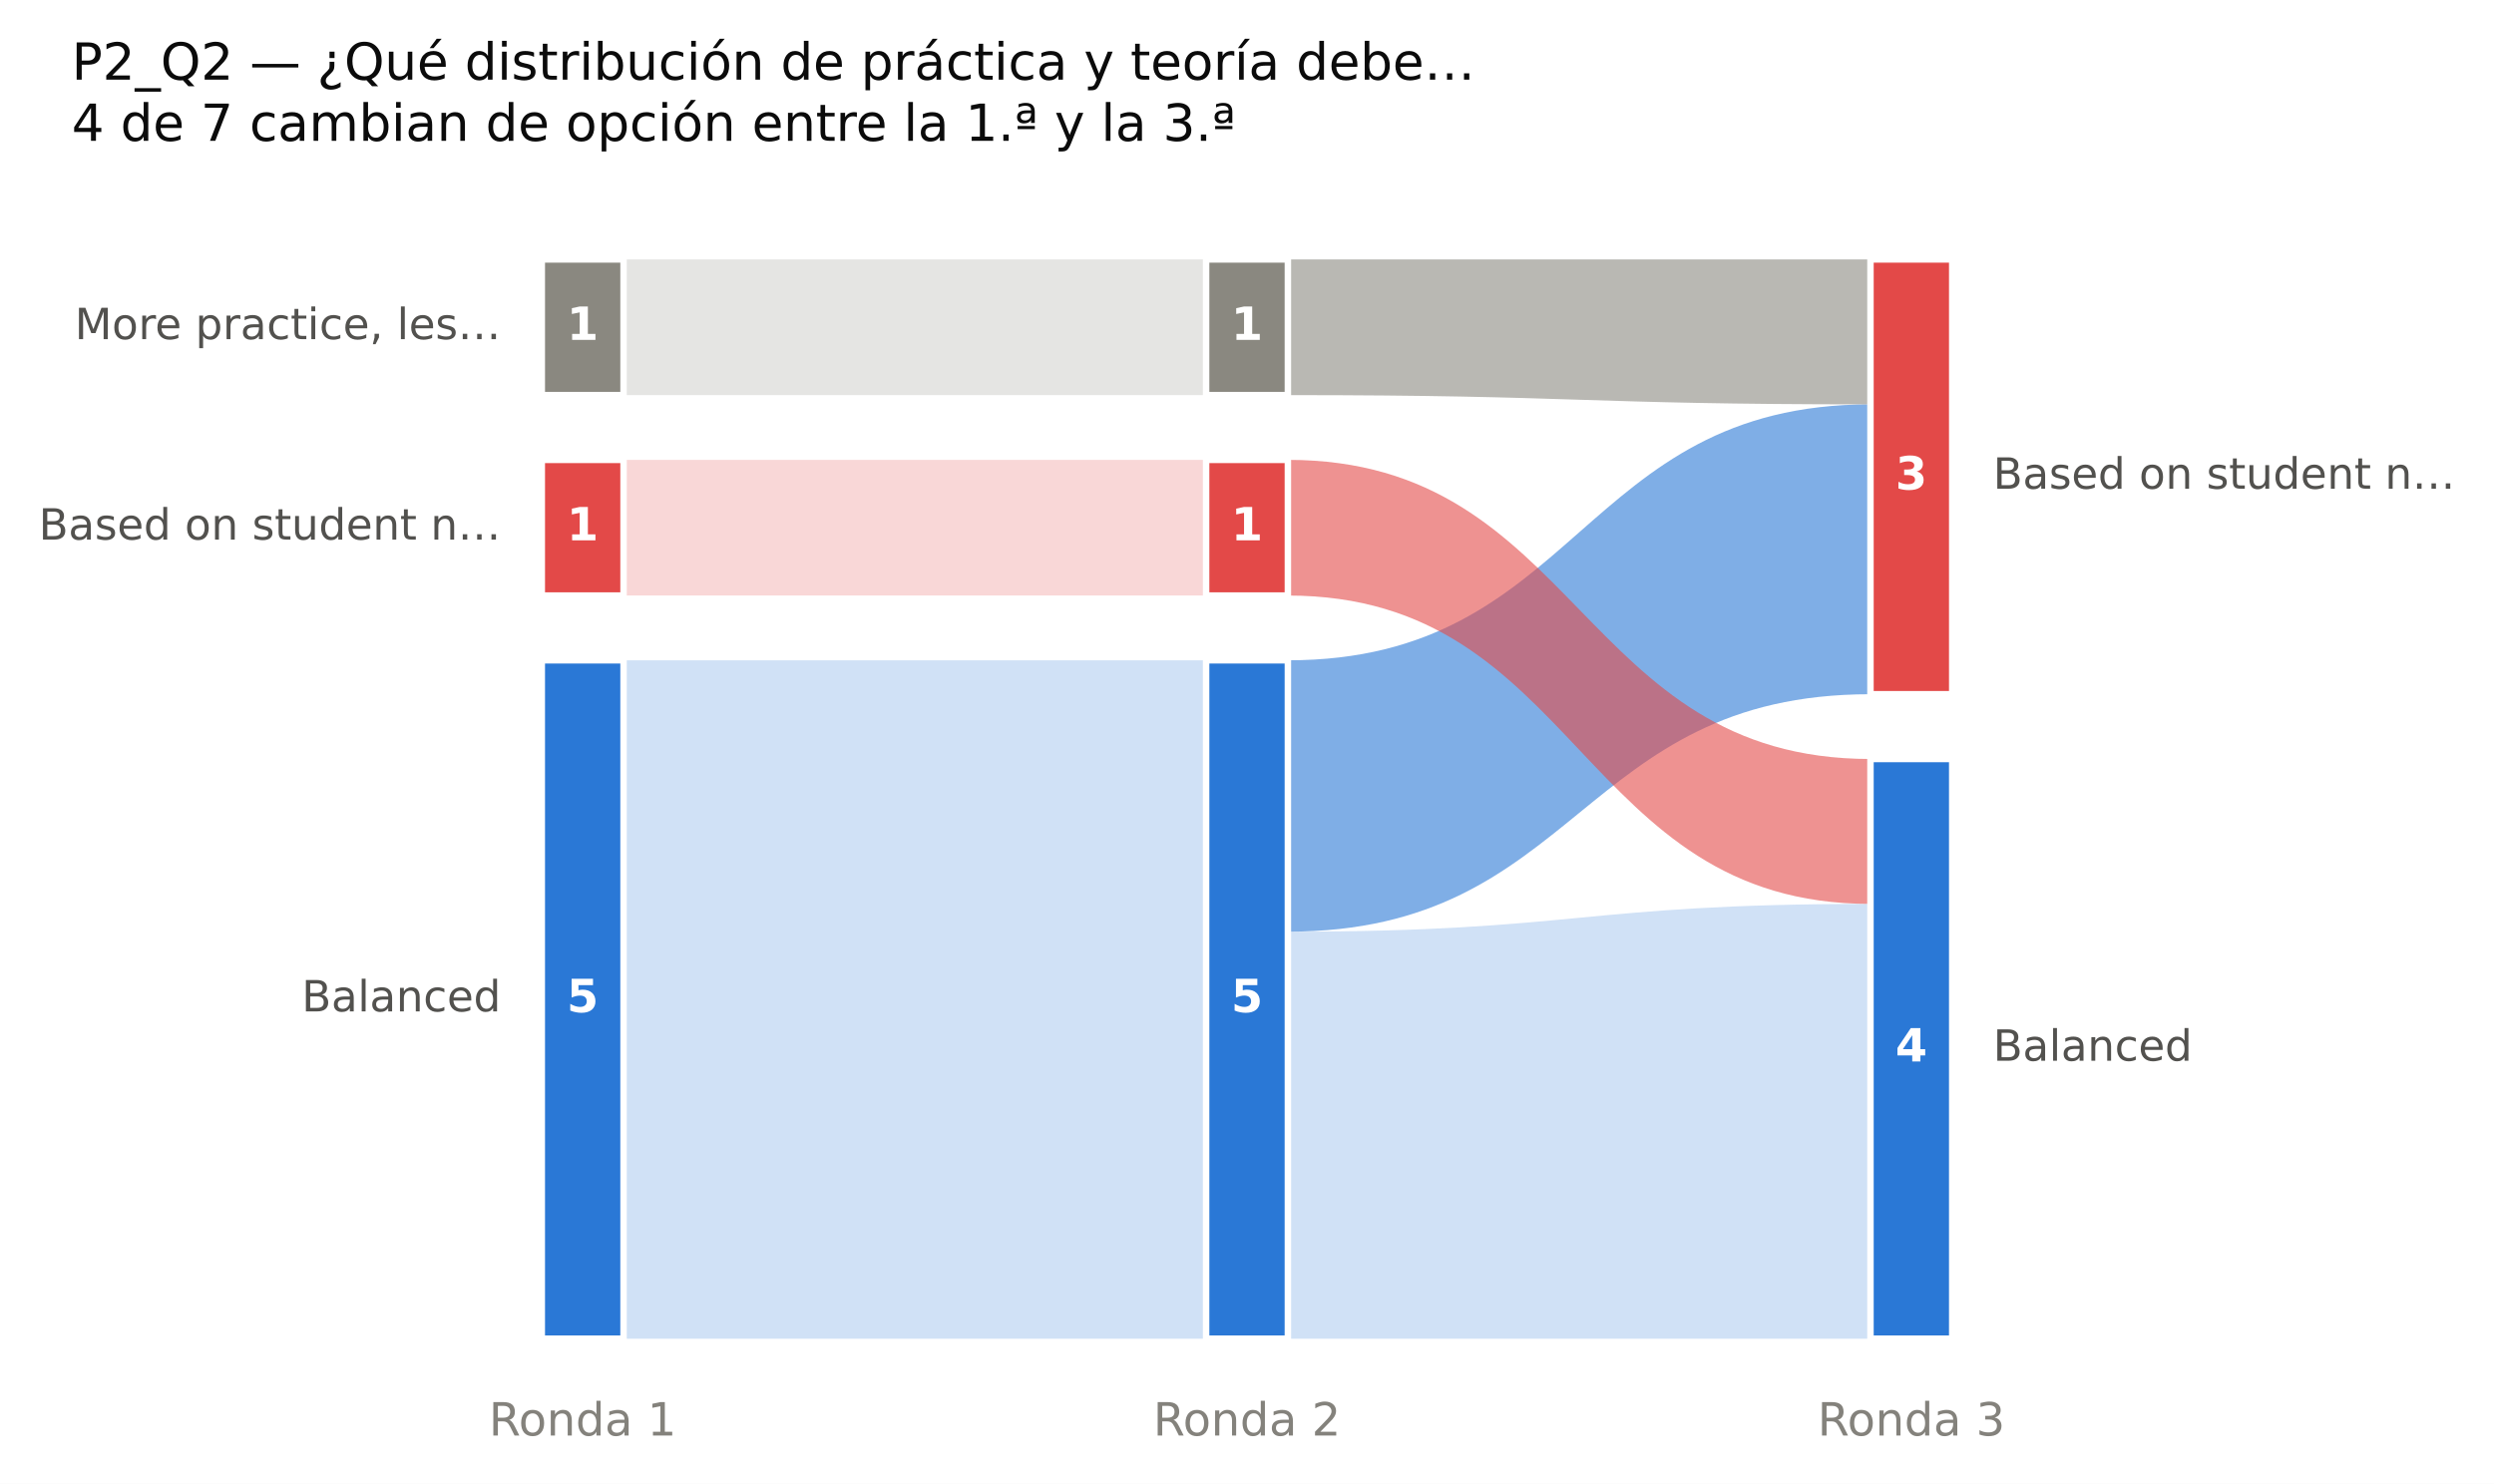
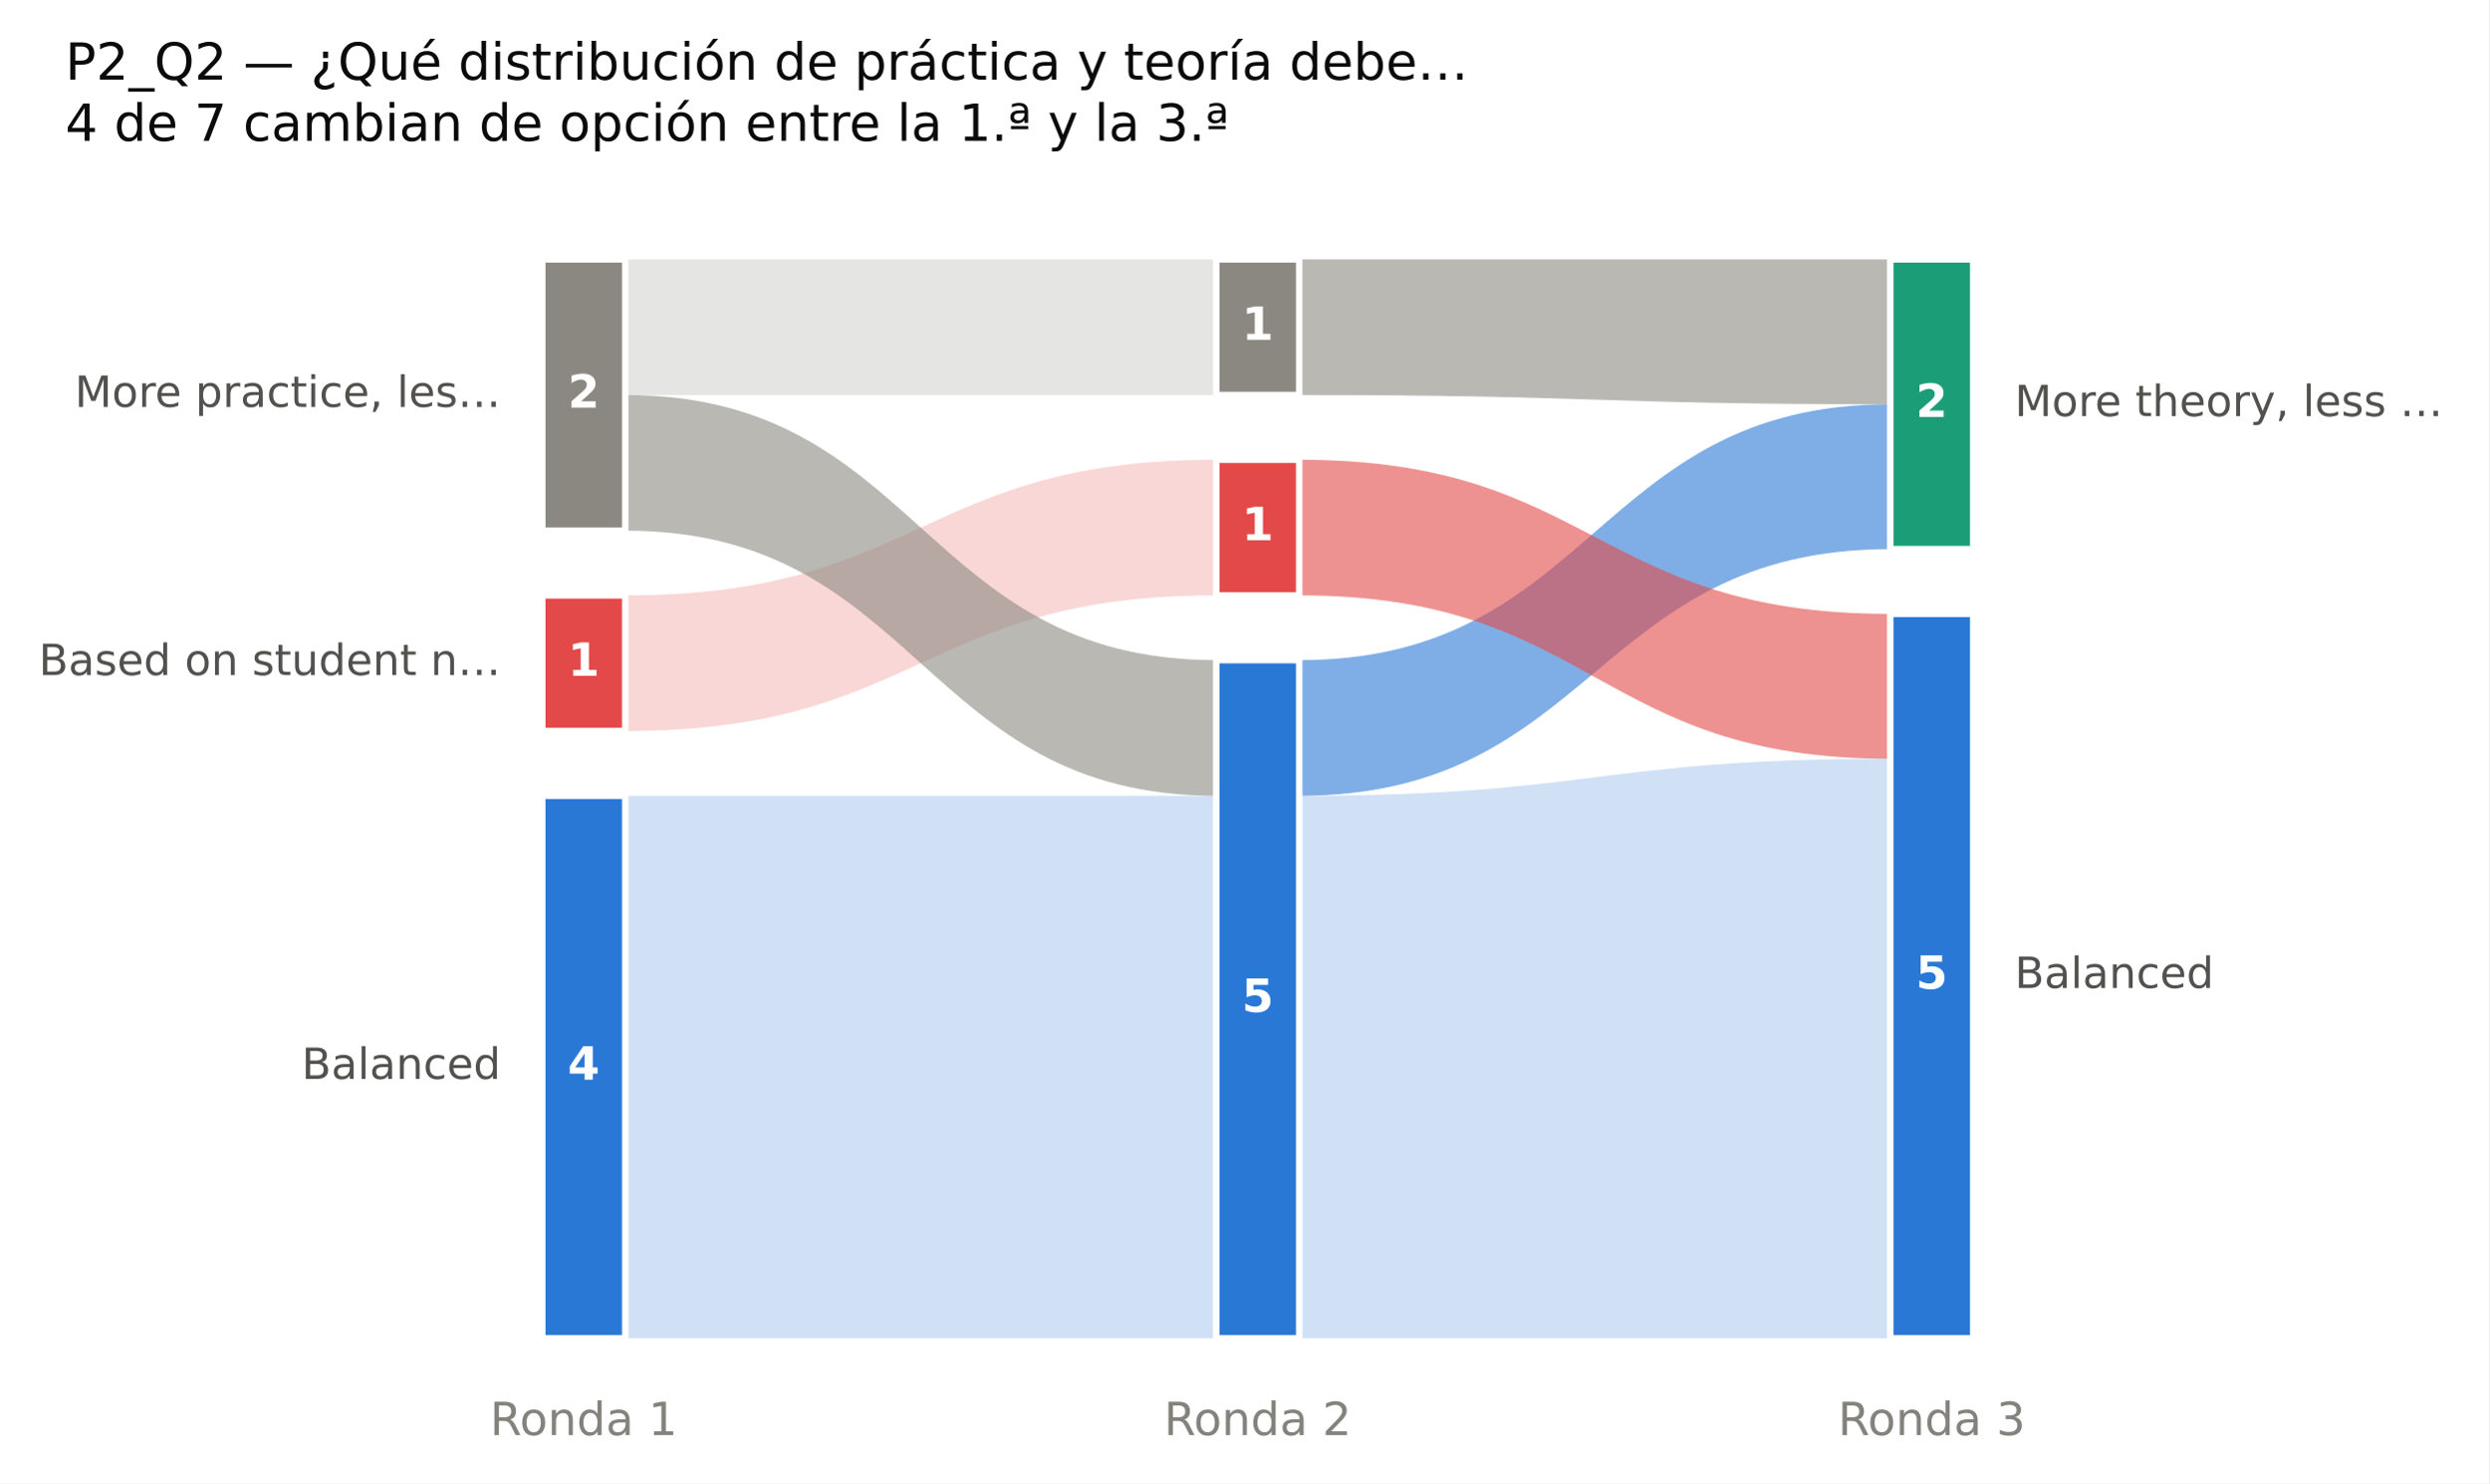
- <svg xmlns="http://www.w3.org/2000/svg" width="463.076pt" height="275.583pt" viewBox="0 0 463.076 275.583" version="1.1">
+ <svg xmlns="http://www.w3.org/2000/svg" width="462.274pt" height="275.583pt" viewBox="0 0 462.274 275.583" version="1.1">
  <defs>
    <style type="text/css">*{stroke-linejoin: round; stroke-linecap: butt}</style>
  </defs>
  <g id="figure_1">
    <g id="patch_1">
-       <path d="M 0 275.583  L 463.076 275.583  L 463.076 0  L 0 0  z " style="fill: #ffffff" />
+       <path d="M 0 275.583  L 462.274 275.583  L 462.274 0  L 0 0  z " style="fill: #ffffff" />
    </g>
    <g id="axes_1">
      <g id="patch_2">
-         <path d="M 13.299 256.657  L 449.777 256.657  L 449.777 36.157  L 13.299 36.157  z " style="fill: #ffffff" />
+         <path d="M 12.116 256.657  L 455.074 256.657  L 455.074 36.157  L 12.116 36.157  z " style="fill: #ffffff" />
      </g>
      <g id="patch_3">
-         <path d="M 115.777 248.638  C 169.862 248.638 169.862 248.638 223.947 248.638  L 223.947 122.638  C 169.862 122.638 169.862 122.638 115.777 122.638  z " clip-path="url(#pdcd06d1798)" style="fill: #2a78d6; opacity: 0.22" />
+         <path d="M 116.115 248.638  C 171.003 248.638 171.003 248.638 225.891 248.638  L 225.891 147.838  C 171.003 147.838 171.003 147.838 116.115 147.838  z " clip-path="url(#pf67f6ea629)" style="fill: #2a78d6; opacity: 0.22" />
      </g>
      <g id="patch_4">
-         <path d="M 115.777 110.611  C 169.862 110.611 169.862 110.611 223.947 110.611  L 223.947 85.411  C 169.862 85.411 169.862 85.411 115.777 85.411  z " clip-path="url(#pdcd06d1798)" style="fill: #e34948; opacity: 0.22" />
+         <path d="M 116.115 135.811  C 171.003 135.811 171.003 110.611 225.891 110.611  L 225.891 85.411  C 171.003 85.411 171.003 110.611 116.115 110.611  z " clip-path="url(#pf67f6ea629)" style="fill: #e34948; opacity: 0.22" />
      </g>
      <g id="patch_5">
-         <path d="M 115.777 73.384  C 169.862 73.384 169.862 73.384 223.947 73.384  L 223.947 48.184  C 169.862 48.184 169.862 48.184 115.777 48.184  z " clip-path="url(#pdcd06d1798)" style="fill: #8a8880; opacity: 0.22" />
+         <path d="M 116.115 98.584  C 171.003 98.584 171.003 147.838 225.891 147.838  L 225.891 122.638  C 171.003 122.638 171.003 73.384 116.115 73.384  z " clip-path="url(#pf67f6ea629)" style="fill: #8a8880; opacity: 0.6" />
      </g>
      <g id="patch_6">
-         <path d="M 239.129 248.638  C 293.214 248.638 293.214 248.638 347.3 248.638  L 347.3 167.884  C 293.214 167.884 293.214 173.038 239.129 173.038  z " clip-path="url(#pdcd06d1798)" style="fill: #2a78d6; opacity: 0.22" />
+         <path d="M 116.115 73.384  C 171.003 73.384 171.003 73.384 225.891 73.384  L 225.891 48.184  C 171.003 48.184 171.003 48.184 116.115 48.184  z " clip-path="url(#pf67f6ea629)" style="fill: #8a8880; opacity: 0.22" />
      </g>
      <g id="patch_7">
-         <path d="M 239.129 173.038  C 293.214 173.038 293.214 128.938 347.3 128.938  L 347.3 75.102  C 293.214 75.102 293.214 122.638 239.129 122.638  z " clip-path="url(#pdcd06d1798)" style="fill: #2a78d6; opacity: 0.6" />
+         <path d="M 241.298 248.638  C 296.187 248.638 296.187 248.638 351.075 248.638  L 351.075 140.966  C 296.187 140.966 296.187 147.838 241.298 147.838  z " clip-path="url(#pf67f6ea629)" style="fill: #2a78d6; opacity: 0.22" />
      </g>
      <g id="patch_8">
-         <path d="M 239.129 110.611  C 293.214 110.611 293.214 167.884 347.3 167.884  L 347.3 140.966  C 293.214 140.966 293.214 85.411 239.129 85.411  z " clip-path="url(#pdcd06d1798)" style="fill: #e34948; opacity: 0.6" />
+         <path d="M 241.298 147.838  C 296.187 147.838 296.187 102.02 351.075 102.02  L 351.075 75.102  C 296.187 75.102 296.187 122.638 241.298 122.638  z " clip-path="url(#pf67f6ea629)" style="fill: #2a78d6; opacity: 0.6" />
      </g>
      <g id="patch_9">
-         <path d="M 239.129 73.384  C 293.214 73.384 293.214 75.102 347.3 75.102  L 347.3 48.184  C 293.214 48.184 293.214 48.184 239.129 48.184  z " clip-path="url(#pdcd06d1798)" style="fill: #8a8880; opacity: 0.6" />
+         <path d="M 241.298 110.611  C 296.187 110.611 296.187 140.966 351.075 140.966  L 351.075 114.048  C 296.187 114.048 296.187 85.411 241.298 85.411  z " clip-path="url(#pf67f6ea629)" style="fill: #e34948; opacity: 0.6" />
+       </g>
+       <g id="patch_10">
+         <path d="M 241.298 73.384  C 296.187 73.384 296.187 75.102 351.075 75.102  L 351.075 48.184  C 296.187 48.184 296.187 48.184 241.298 48.184  z " clip-path="url(#pf67f6ea629)" style="fill: #8a8880; opacity: 0.6" />
      </g>
      <g id="matplotlib.axis_1">
        <g id="xtick_1">
          <g id="line2d_1" />
          <g id="text_1">
-             <text style="font-size: 8.5px; font-family: 'DejaVu Sans', 'Helvetica', 'Arial', sans-serif; text-anchor: middle; fill: #84827c" x="108.186" y="266.615" transform="rotate(-0 108.1856 266.6153)">Ronda 1</text>
+             <text style="font-size: 8.5px; font-family: 'DejaVu Sans', 'Helvetica', 'Arial', sans-serif; text-anchor: middle; fill: #84827c" x="108.411" y="266.615" transform="rotate(-0 108.411 266.6153)">Ronda 1</text>
          </g>
        </g>
        <g id="xtick_2">
          <g id="line2d_2" />
          <g id="text_2">
-             <text style="font-size: 8.5px; font-family: 'DejaVu Sans', 'Helvetica', 'Arial', sans-serif; text-anchor: middle; fill: #84827c" x="231.538" y="266.615" transform="rotate(-0 231.5381 266.6153)">Ronda 2</text>
+             <text style="font-size: 8.5px; font-family: 'DejaVu Sans', 'Helvetica', 'Arial', sans-serif; text-anchor: middle; fill: #84827c" x="233.595" y="266.615" transform="rotate(-0 233.5948 266.6153)">Ronda 2</text>
          </g>
        </g>
        <g id="xtick_3">
          <g id="line2d_3" />
          <g id="text_3">
-             <text style="font-size: 8.5px; font-family: 'DejaVu Sans', 'Helvetica', 'Arial', sans-serif; text-anchor: middle; fill: #84827c" x="354.891" y="266.615" transform="rotate(-0 354.8906 266.6153)">Ronda 3</text>
+             <text style="font-size: 8.5px; font-family: 'DejaVu Sans', 'Helvetica', 'Arial', sans-serif; text-anchor: middle; fill: #84827c" x="358.779" y="266.615" transform="rotate(-0 358.7786 266.6153)">Ronda 3</text>
          </g>
        </g>
      </g>
      <g id="matplotlib.axis_2" />
-       <g id="patch_10">
-         <path d="M 100.595 248.638  L 115.777 248.638  L 115.777 122.638  L 100.595 122.638  z " clip-path="url(#pdcd06d1798)" style="fill: #2a78d6; stroke: #ffffff; stroke-width: 1.2; stroke-linejoin: miter" />
-       </g>
      <g id="patch_11">
-         <path d="M 100.595 110.611  L 115.777 110.611  L 115.777 85.411  L 100.595 85.411  z " clip-path="url(#pdcd06d1798)" style="fill: #e34948; stroke: #ffffff; stroke-width: 1.2; stroke-linejoin: miter" />
+         <path d="M 100.707 248.638  L 116.115 248.638  L 116.115 147.838  L 100.707 147.838  z " clip-path="url(#pf67f6ea629)" style="fill: #2a78d6; stroke: #ffffff; stroke-width: 1.2; stroke-linejoin: miter" />
      </g>
      <g id="patch_12">
-         <path d="M 100.595 73.384  L 115.777 73.384  L 115.777 48.184  L 100.595 48.184  z " clip-path="url(#pdcd06d1798)" style="fill: #8a8880; stroke: #ffffff; stroke-width: 1.2; stroke-linejoin: miter" />
+         <path d="M 100.707 135.811  L 116.115 135.811  L 116.115 110.611  L 100.707 110.611  z " clip-path="url(#pf67f6ea629)" style="fill: #e34948; stroke: #ffffff; stroke-width: 1.2; stroke-linejoin: miter" />
      </g>
      <g id="patch_13">
-         <path d="M 223.947 248.638  L 239.129 248.638  L 239.129 122.638  L 223.947 122.638  z " clip-path="url(#pdcd06d1798)" style="fill: #2a78d6; stroke: #ffffff; stroke-width: 1.2; stroke-linejoin: miter" />
+         <path d="M 100.707 98.584  L 116.115 98.584  L 116.115 48.184  L 100.707 48.184  z " clip-path="url(#pf67f6ea629)" style="fill: #8a8880; stroke: #ffffff; stroke-width: 1.2; stroke-linejoin: miter" />
      </g>
      <g id="patch_14">
-         <path d="M 223.947 110.611  L 239.129 110.611  L 239.129 85.411  L 223.947 85.411  z " clip-path="url(#pdcd06d1798)" style="fill: #e34948; stroke: #ffffff; stroke-width: 1.2; stroke-linejoin: miter" />
+         <path d="M 225.891 248.638  L 241.298 248.638  L 241.298 122.638  L 225.891 122.638  z " clip-path="url(#pf67f6ea629)" style="fill: #2a78d6; stroke: #ffffff; stroke-width: 1.2; stroke-linejoin: miter" />
      </g>
      <g id="patch_15">
-         <path d="M 223.947 73.384  L 239.129 73.384  L 239.129 48.184  L 223.947 48.184  z " clip-path="url(#pdcd06d1798)" style="fill: #8a8880; stroke: #ffffff; stroke-width: 1.2; stroke-linejoin: miter" />
+         <path d="M 225.891 110.611  L 241.298 110.611  L 241.298 85.411  L 225.891 85.411  z " clip-path="url(#pf67f6ea629)" style="fill: #e34948; stroke: #ffffff; stroke-width: 1.2; stroke-linejoin: miter" />
      </g>
      <g id="patch_16">
-         <path d="M 347.3 248.638  L 362.482 248.638  L 362.482 140.966  L 347.3 140.966  z " clip-path="url(#pdcd06d1798)" style="fill: #2a78d6; stroke: #ffffff; stroke-width: 1.2; stroke-linejoin: miter" />
+         <path d="M 225.891 73.384  L 241.298 73.384  L 241.298 48.184  L 225.891 48.184  z " clip-path="url(#pf67f6ea629)" style="fill: #8a8880; stroke: #ffffff; stroke-width: 1.2; stroke-linejoin: miter" />
      </g>
      <g id="patch_17">
-         <path d="M 347.3 128.938  L 362.482 128.938  L 362.482 48.184  L 347.3 48.184  z " clip-path="url(#pdcd06d1798)" style="fill: #e34948; stroke: #ffffff; stroke-width: 1.2; stroke-linejoin: miter" />
+         <path d="M 351.075 248.638  L 366.482 248.638  L 366.482 114.048  L 351.075 114.048  z " clip-path="url(#pf67f6ea629)" style="fill: #2a78d6; stroke: #ffffff; stroke-width: 1.2; stroke-linejoin: miter" />
+       </g>
+       <g id="patch_18">
+         <path d="M 351.075 102.02  L 366.482 102.02  L 366.482 48.184  L 351.075 48.184  z " clip-path="url(#pf67f6ea629)" style="fill: #1b9e77; stroke: #ffffff; stroke-width: 1.2; stroke-linejoin: miter" />
      </g>
      <g id="text_4">
-         <text style="font-size: 9.5px; font-family: 'DejaVu Sans', 'Helvetica', 'Arial', sans-serif; fill: #0b0b0b" transform="translate(13.29906 14.79852)">P2_Q2 — ¿Qué distribución de práctica y teoría debe…</text>
-         <text style="font-size: 9.5px; font-family: 'DejaVu Sans', 'Helvetica', 'Arial', sans-serif; fill: #0b0b0b" transform="translate(13.29906 26.15666)">4 de 7 cambian de opción entre la 1.ª y la 3.ª</text>
+         <text style="font-size: 9.5px; font-family: 'DejaVu Sans', 'Helvetica', 'Arial', sans-serif; fill: #0b0b0b" transform="translate(12.11575 14.79852)">P2_Q2 — ¿Qué distribución de práctica y teoría debe…</text>
+         <text style="font-size: 9.5px; font-family: 'DejaVu Sans', 'Helvetica', 'Arial', sans-serif; fill: #0b0b0b" transform="translate(12.11575 26.15666)">4 de 7 cambian de opción entre la 1.ª y la 3.ª</text>
      </g>
      <g id="text_5">
-         <text style="font-weight: 700; font-size: 8.5px; font-family: 'DejaVu Sans', 'Helvetica', 'Arial', sans-serif; text-anchor: middle; fill: #ffffff" x="108.186" y="187.984" transform="rotate(-0 108.1856 187.9839)">5</text>
+         <text style="font-weight: 700; font-size: 8.5px; font-family: 'DejaVu Sans', 'Helvetica', 'Arial', sans-serif; text-anchor: middle; fill: #ffffff" x="108.411" y="200.584" transform="rotate(-0 108.411 200.5839)">4</text>
      </g>
      <g id="text_6">
-         <text style="font-size: 8px; font-family: 'DejaVu Sans', 'Helvetica', 'Arial', sans-serif; text-anchor: end; fill: #52514e" x="93.004" y="187.846" transform="rotate(-0 93.00375 187.846)">Balanced</text>
+         <text style="font-size: 8px; font-family: 'DejaVu Sans', 'Helvetica', 'Arial', sans-serif; text-anchor: end; fill: #52514e" x="93.004" y="200.446" transform="rotate(-0 93.00375 200.446)">Balanced</text>
      </g>
      <g id="text_7">
-         <text style="font-weight: 700; font-size: 8.5px; font-family: 'DejaVu Sans', 'Helvetica', 'Arial', sans-serif; text-anchor: middle; fill: #ffffff" x="108.186" y="100.357" transform="rotate(-0 108.1856 100.3567)">1</text>
+         <text style="font-weight: 700; font-size: 8.5px; font-family: 'DejaVu Sans', 'Helvetica', 'Arial', sans-serif; text-anchor: middle; fill: #ffffff" x="108.411" y="125.557" transform="rotate(-0 108.411 125.5567)">1</text>
      </g>
      <g id="text_8">
-         <text style="font-size: 8px; font-family: 'DejaVu Sans', 'Helvetica', 'Arial', sans-serif; text-anchor: end; fill: #52514e" x="93.004" y="100.219" transform="rotate(-0 93.00375 100.2187)">Based on student n…</text>
+         <text style="font-size: 8px; font-family: 'DejaVu Sans', 'Helvetica', 'Arial', sans-serif; text-anchor: end; fill: #52514e" x="93.004" y="125.419" transform="rotate(-0 93.00375 125.4187)">Based on student n…</text>
      </g>
      <g id="text_9">
-         <text style="font-weight: 700; font-size: 8.5px; font-family: 'DejaVu Sans', 'Helvetica', 'Arial', sans-serif; text-anchor: middle; fill: #ffffff" x="108.186" y="63.129" transform="rotate(-0 108.1856 63.1294)">1</text>
+         <text style="font-weight: 700; font-size: 8.5px; font-family: 'DejaVu Sans', 'Helvetica', 'Arial', sans-serif; text-anchor: middle; fill: #ffffff" x="108.411" y="75.729" transform="rotate(-0 108.411 75.7294)">2</text>
      </g>
      <g id="text_10">
-         <text style="font-size: 8px; font-family: 'DejaVu Sans', 'Helvetica', 'Arial', sans-serif; text-anchor: end; fill: #52514e" x="93.004" y="62.991" transform="rotate(-0 93.00375 62.99143)">More practice, les…</text>
+         <text style="font-size: 8px; font-family: 'DejaVu Sans', 'Helvetica', 'Arial', sans-serif; text-anchor: end; fill: #52514e" x="93.004" y="75.591" transform="rotate(-0 93.00375 75.59143)">More practice, les…</text>
      </g>
      <g id="text_11">
-         <text style="font-weight: 700; font-size: 8.5px; font-family: 'DejaVu Sans', 'Helvetica', 'Arial', sans-serif; text-anchor: middle; fill: #ffffff" x="231.538" y="187.984" transform="rotate(-0 231.5381 187.9839)">5</text>
+         <text style="font-weight: 700; font-size: 8.5px; font-family: 'DejaVu Sans', 'Helvetica', 'Arial', sans-serif; text-anchor: middle; fill: #ffffff" x="233.595" y="187.984" transform="rotate(-0 233.5948 187.9839)">5</text>
      </g>
      <g id="text_12">
-         <text style="font-weight: 700; font-size: 8.5px; font-family: 'DejaVu Sans', 'Helvetica', 'Arial', sans-serif; text-anchor: middle; fill: #ffffff" x="231.538" y="100.357" transform="rotate(-0 231.5381 100.3567)">1</text>
+         <text style="font-weight: 700; font-size: 8.5px; font-family: 'DejaVu Sans', 'Helvetica', 'Arial', sans-serif; text-anchor: middle; fill: #ffffff" x="233.595" y="100.357" transform="rotate(-0 233.5948 100.3567)">1</text>
      </g>
      <g id="text_13">
-         <text style="font-weight: 700; font-size: 8.5px; font-family: 'DejaVu Sans', 'Helvetica', 'Arial', sans-serif; text-anchor: middle; fill: #ffffff" x="231.538" y="63.129" transform="rotate(-0 231.5381 63.1294)">1</text>
+         <text style="font-weight: 700; font-size: 8.5px; font-family: 'DejaVu Sans', 'Helvetica', 'Arial', sans-serif; text-anchor: middle; fill: #ffffff" x="233.595" y="63.129" transform="rotate(-0 233.5948 63.1294)">1</text>
      </g>
      <g id="text_14">
-         <text style="font-weight: 700; font-size: 8.5px; font-family: 'DejaVu Sans', 'Helvetica', 'Arial', sans-serif; text-anchor: middle; fill: #ffffff" x="354.891" y="197.148" transform="rotate(-0 354.8906 197.1476)">4</text>
+         <text style="font-weight: 700; font-size: 8.5px; font-family: 'DejaVu Sans', 'Helvetica', 'Arial', sans-serif; text-anchor: middle; fill: #ffffff" x="358.779" y="183.688" transform="rotate(-0 358.7786 183.6885)">5</text>
      </g>
      <g id="text_15">
-         <text style="font-size: 8px; font-family: 'DejaVu Sans', 'Helvetica', 'Arial', sans-serif; text-anchor: start; fill: #52514e" x="370.072" y="197.01" transform="rotate(-0 370.0724 197.0096)">Balanced</text>
+         <text style="font-size: 8px; font-family: 'DejaVu Sans', 'Helvetica', 'Arial', sans-serif; text-anchor: start; fill: #52514e" x="374.186" y="183.551" transform="rotate(-0 374.1858 183.5505)">Balanced</text>
      </g>
      <g id="text_16">
-         <text style="font-weight: 700; font-size: 8.5px; font-family: 'DejaVu Sans', 'Helvetica', 'Arial', sans-serif; text-anchor: middle; fill: #ffffff" x="354.891" y="90.907" transform="rotate(-0 354.8906 90.90667)">3</text>
+         <text style="font-weight: 700; font-size: 8.5px; font-family: 'DejaVu Sans', 'Helvetica', 'Arial', sans-serif; text-anchor: middle; fill: #ffffff" x="358.779" y="77.448" transform="rotate(-0 358.7786 77.44758)">2</text>
      </g>
      <g id="text_17">
-         <text style="font-size: 8px; font-family: 'DejaVu Sans', 'Helvetica', 'Arial', sans-serif; text-anchor: start; fill: #52514e" x="370.072" y="90.769" transform="rotate(-0 370.0724 90.7687)">Based on student n…</text>
+         <text style="font-size: 8px; font-family: 'DejaVu Sans', 'Helvetica', 'Arial', sans-serif; text-anchor: start; fill: #52514e" x="374.186" y="77.31" transform="rotate(-0 374.1858 77.30961)">More theory, less …</text>
      </g>
    </g>
  </g>
  <defs>
-     <clipPath id="pdcd06d1798">
-       <rect x="13.299" y="36.157" width="436.478" height="220.5" />
+     <clipPath id="pf67f6ea629">
+       <rect x="12.116" y="36.157" width="442.958" height="220.5" />
    </clipPath>
  </defs>
</svg>
